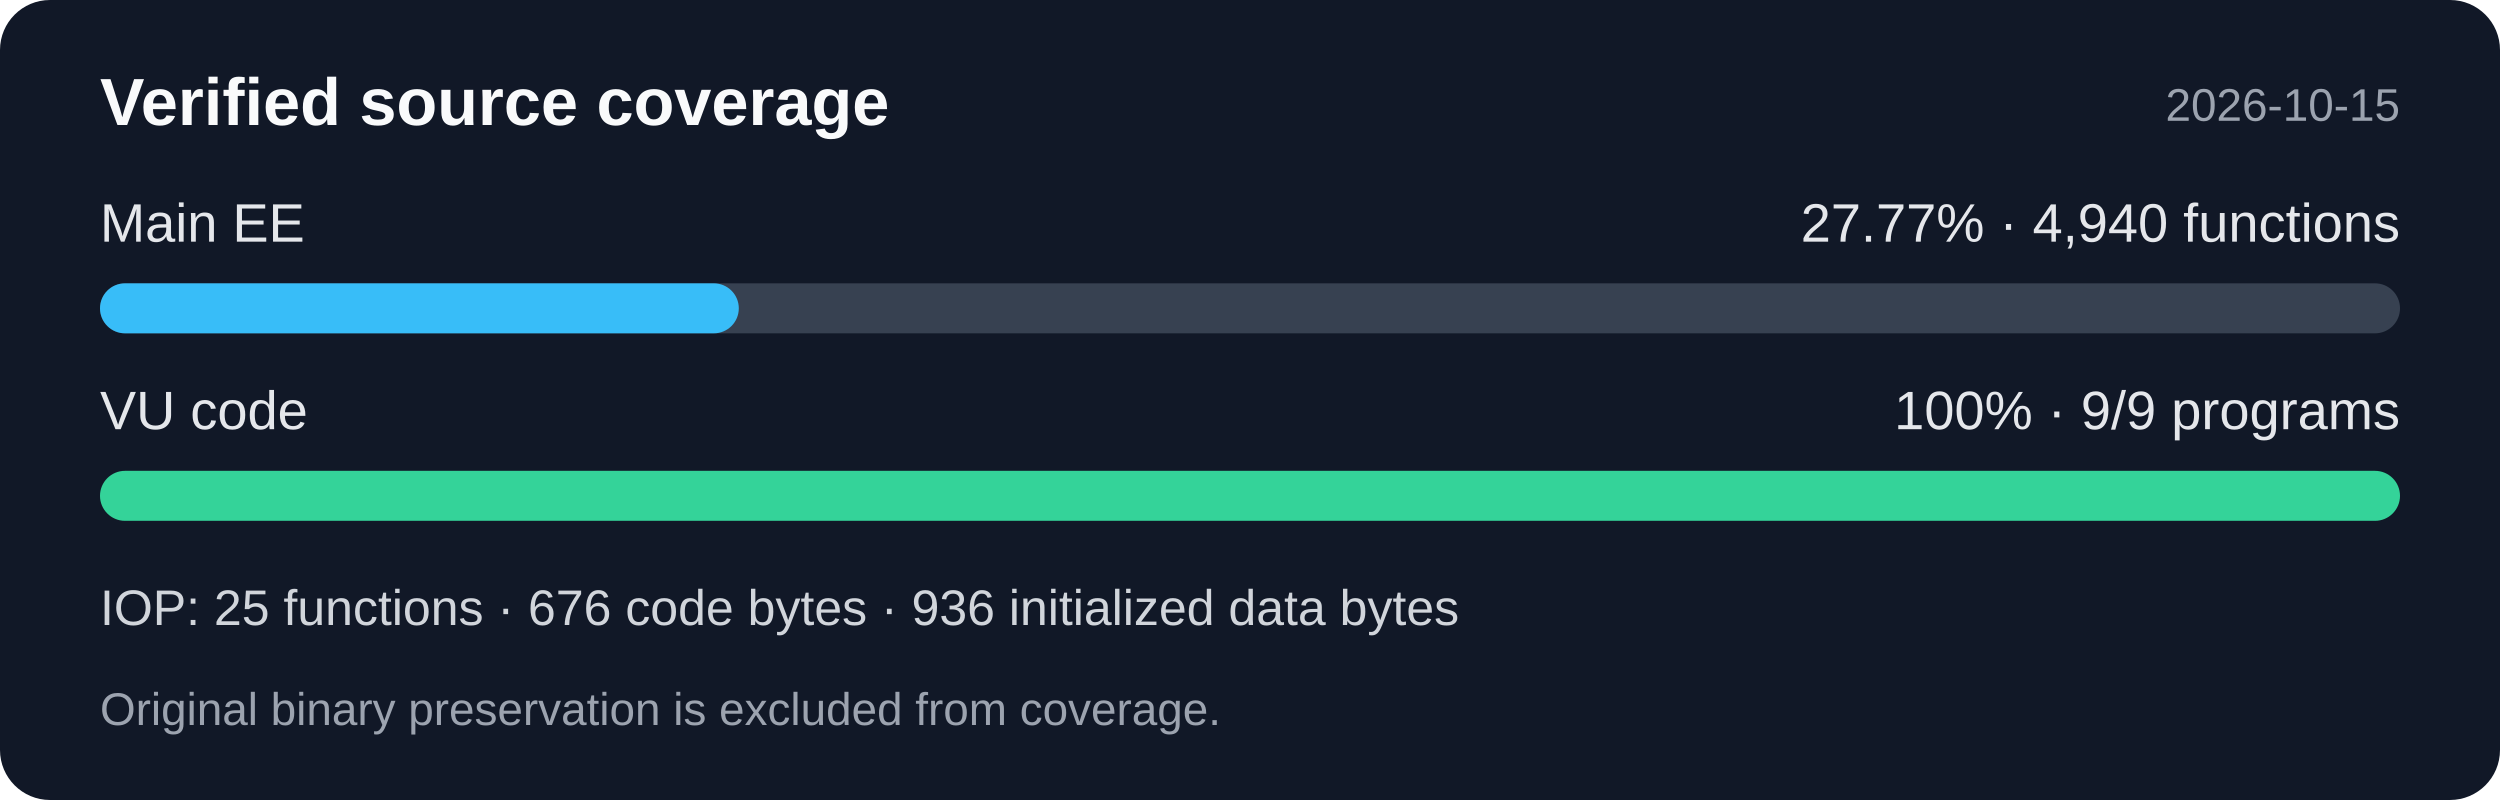
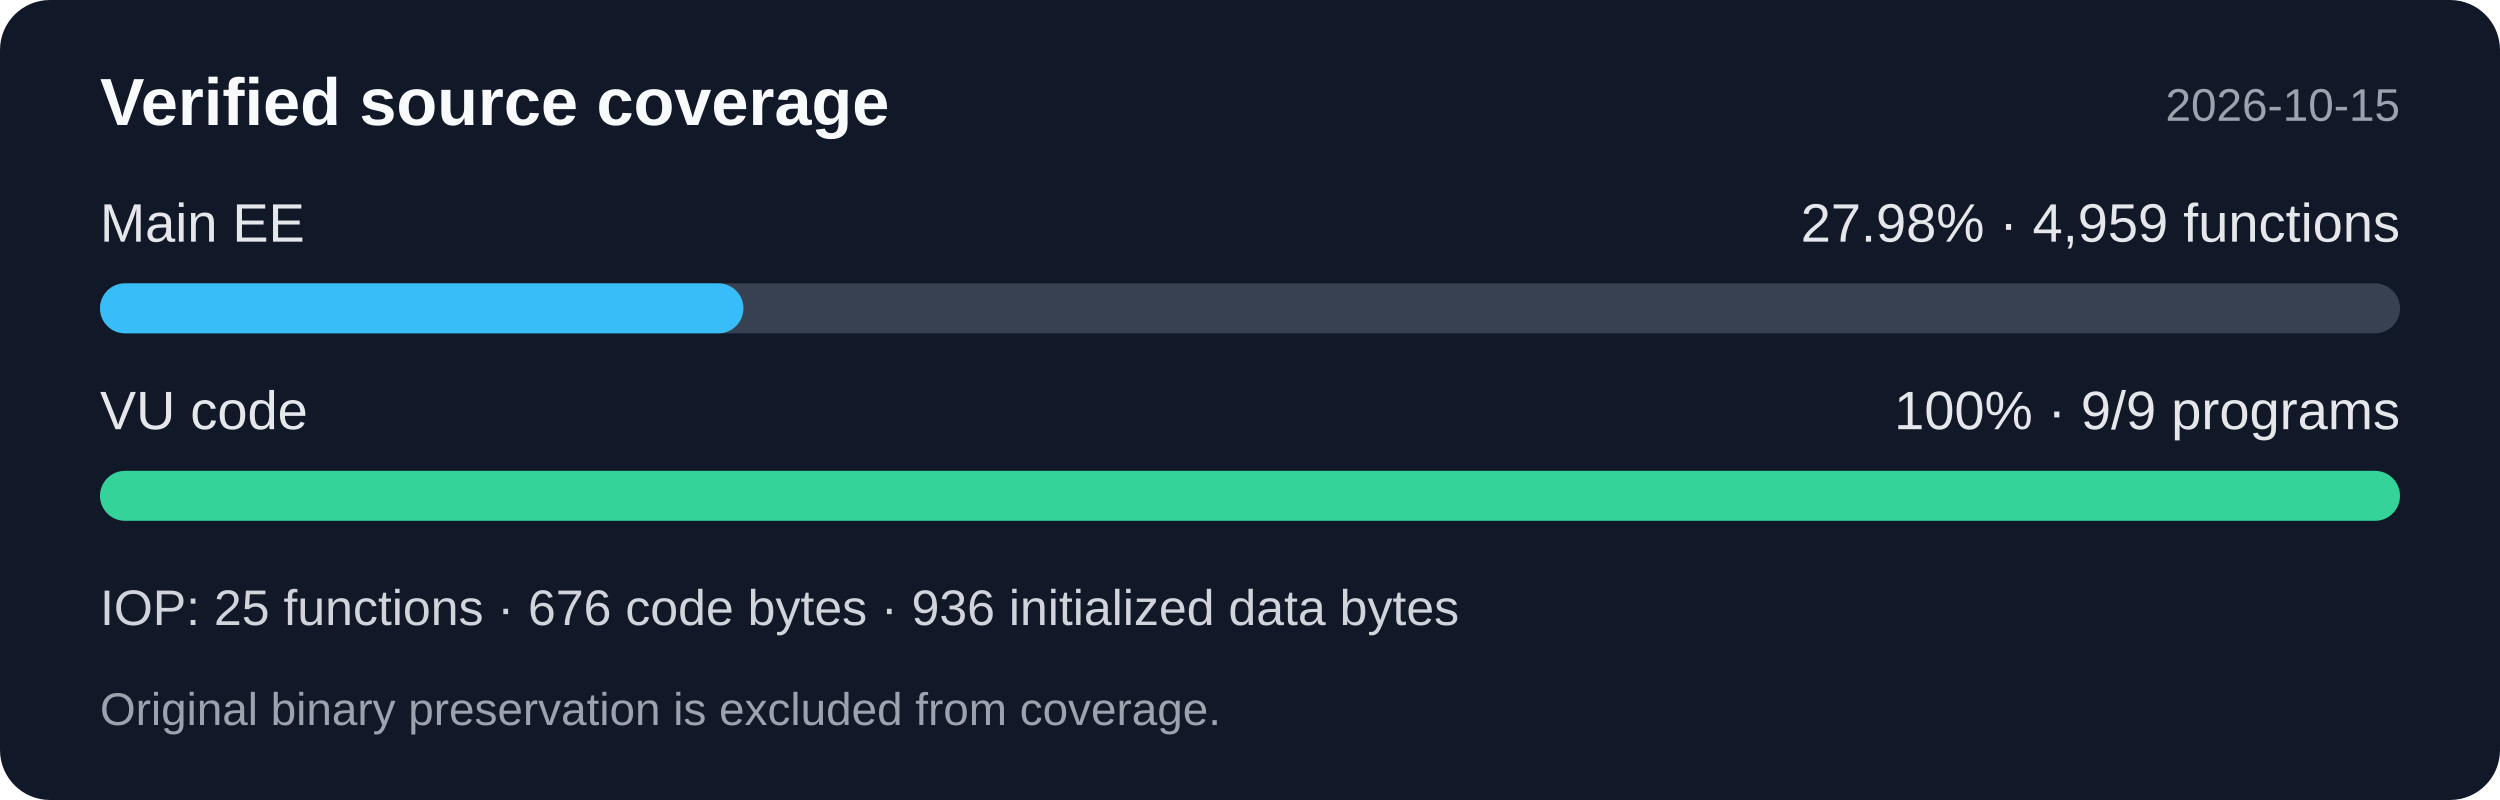
<svg xmlns="http://www.w3.org/2000/svg" width="600" height="192" viewBox="0 0 600 192" role="img" aria-labelledby="title desc">
  <rect width="600" height="192" rx="12" fill="#111827" />
  <g font-family="Segoe UI,Arial,sans-serif">
    <text x="24" y="30" fill="#f9fafb" font-size="16" font-weight="600">Verified source coverage</text>
    <text x="576" y="29" fill="#9ca3af" font-size="11" text-anchor="end">2026-10-15</text>
    <text x="24" y="58" fill="#e5e7eb" font-size="13">Main EE</text>
-     <text x="576" y="58" fill="#e5e7eb" font-size="13" text-anchor="end">27.77% · 4,940 functions</text>
+     <text x="576" y="58" fill="#e5e7eb" font-size="13" text-anchor="end">27.98% · 4,959 functions</text>
    <rect x="24" y="68" width="552" height="12" rx="6" fill="#374151" />
-     <rect x="24" y="68" width="153.313" height="12" rx="6" fill="#38bdf8" />
+     <rect x="24" y="68" width="154.428" height="12" rx="6" fill="#38bdf8" />
    <text x="24" y="103" fill="#e5e7eb" font-size="13">VU code</text>
    <text x="576" y="103" fill="#e5e7eb" font-size="13" text-anchor="end">100% · 9/9 programs</text>
    <rect x="24" y="113" width="552" height="12" rx="6" fill="#34d399" />
    <text x="24" y="150" fill="#d1d5db" font-size="12">IOP: 25 functions · 676 code bytes · 936 initialized data bytes</text>
    <text x="24" y="174" fill="#9ca3af" font-size="11">Original binary preservation is excluded from coverage.</text>
  </g>
</svg>
